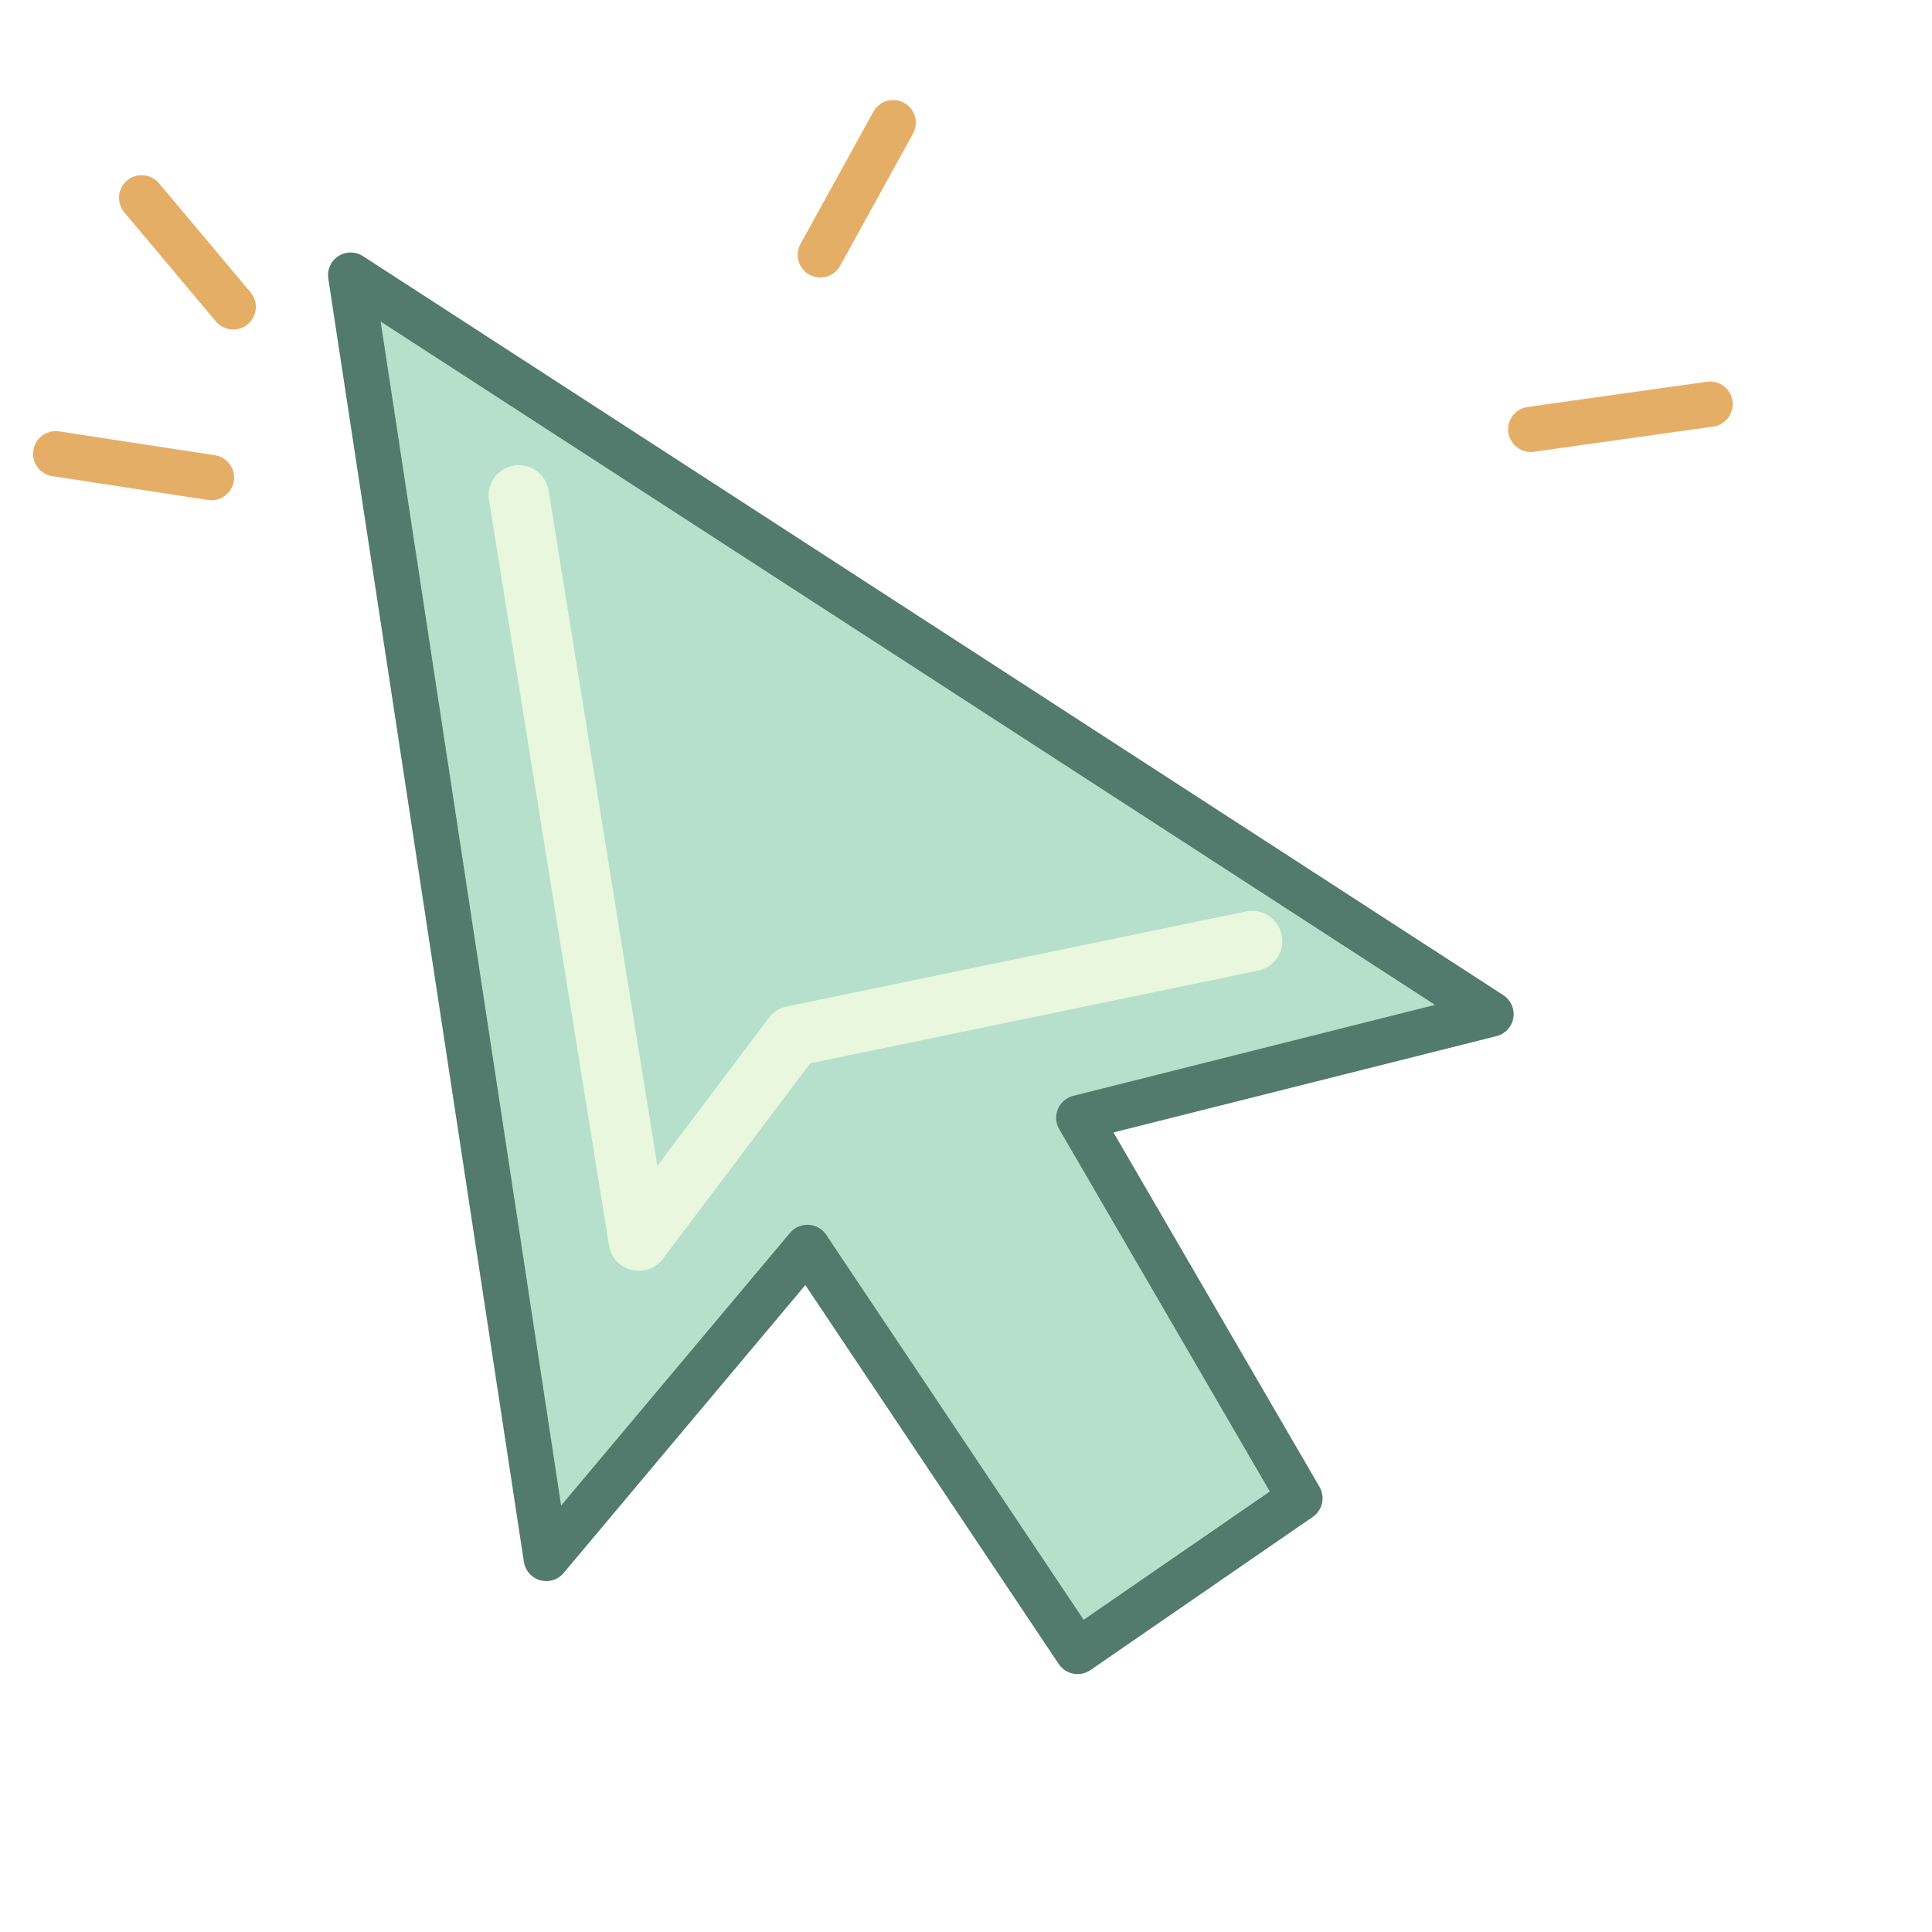
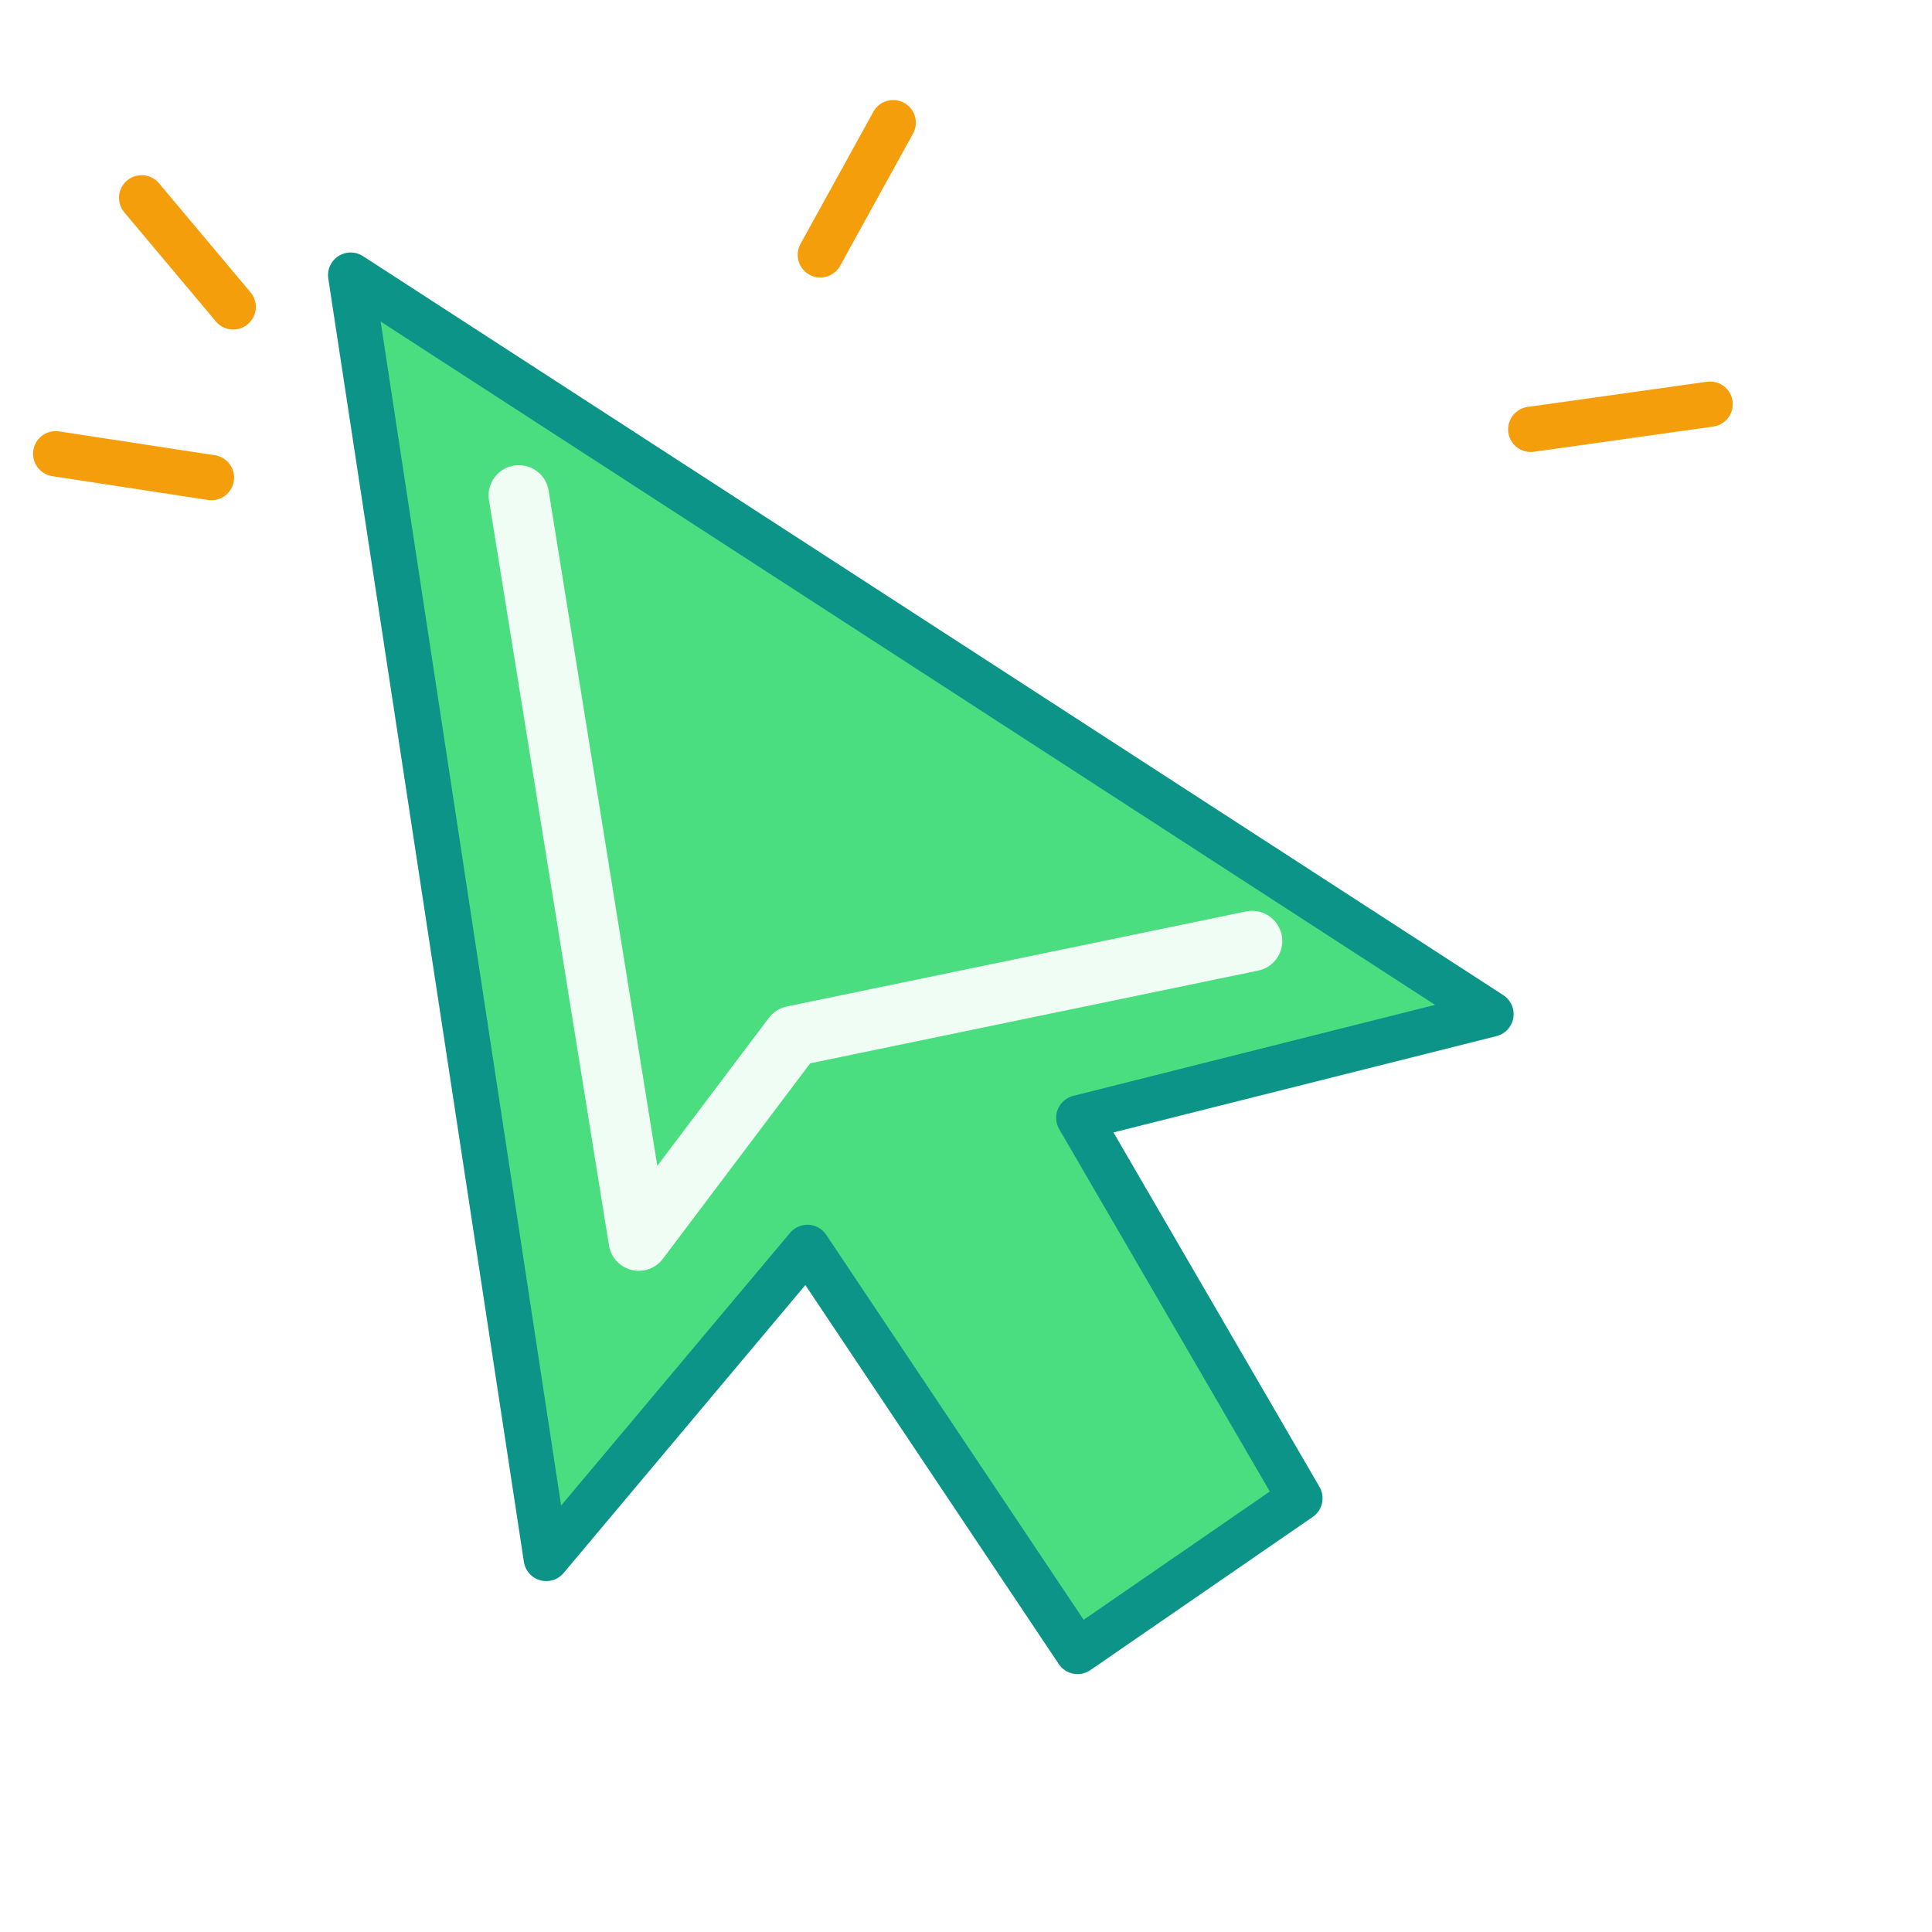
<svg xmlns="http://www.w3.org/2000/svg" viewBox="0 0 128 128" fill="none" stroke-linecap="round" stroke-linejoin="round">
-   <g transform="rotate(-8 64 64)" stroke="#527a6d" stroke-width="3">
-     <path d="M30 13 98 72 70 75 81 102 65 110 51 81 31 99Z" fill="#b6e0cc" />
-     <path d="M39 29 40 79 52 67 83 65" stroke="#e9f7df" stroke-width="4" />
-     <path d="M19 25 9 22m13-8-5-8m44 10 6-8m39 26 12 0" stroke="#e5ae66" />
+   <g transform="rotate(-8 64 64)" stroke="#0d9488" stroke-width="3">
+     <path d="M30 13 98 72 70 75 81 102 65 110 51 81 31 99Z" fill="#4ade80" />
+     <path d="M39 29 40 79 52 67 83 65" stroke="#f0fdf4" stroke-width="4" />
+     <path d="M19 25 9 22m13-8-5-8m44 10 6-8m39 26 12 0" stroke="#f59e0b" />
  </g>
</svg>
